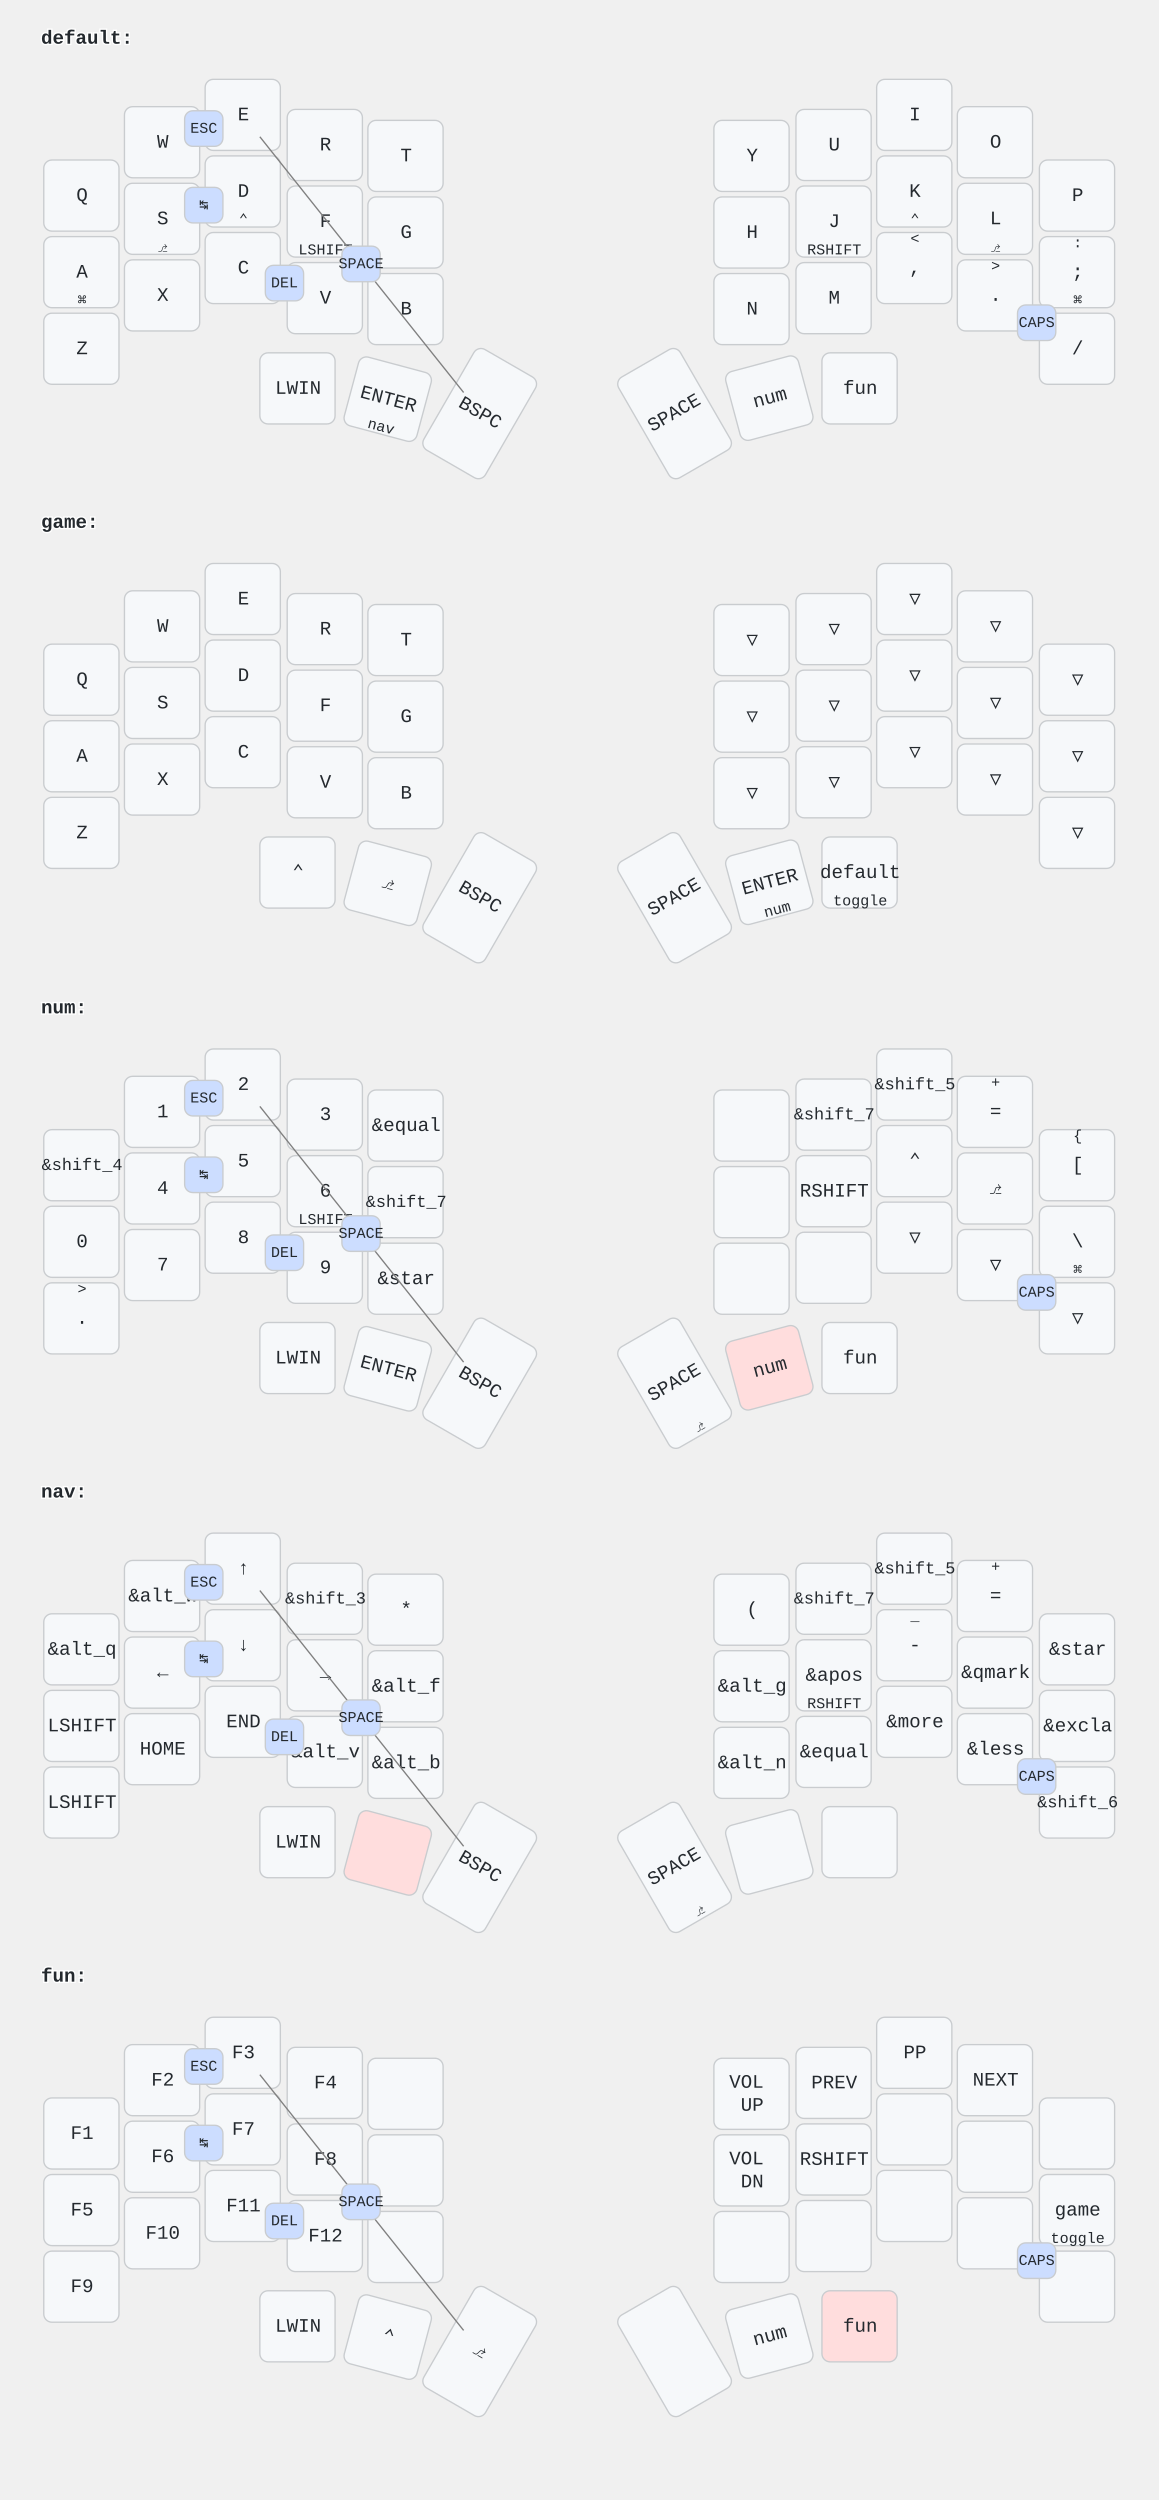
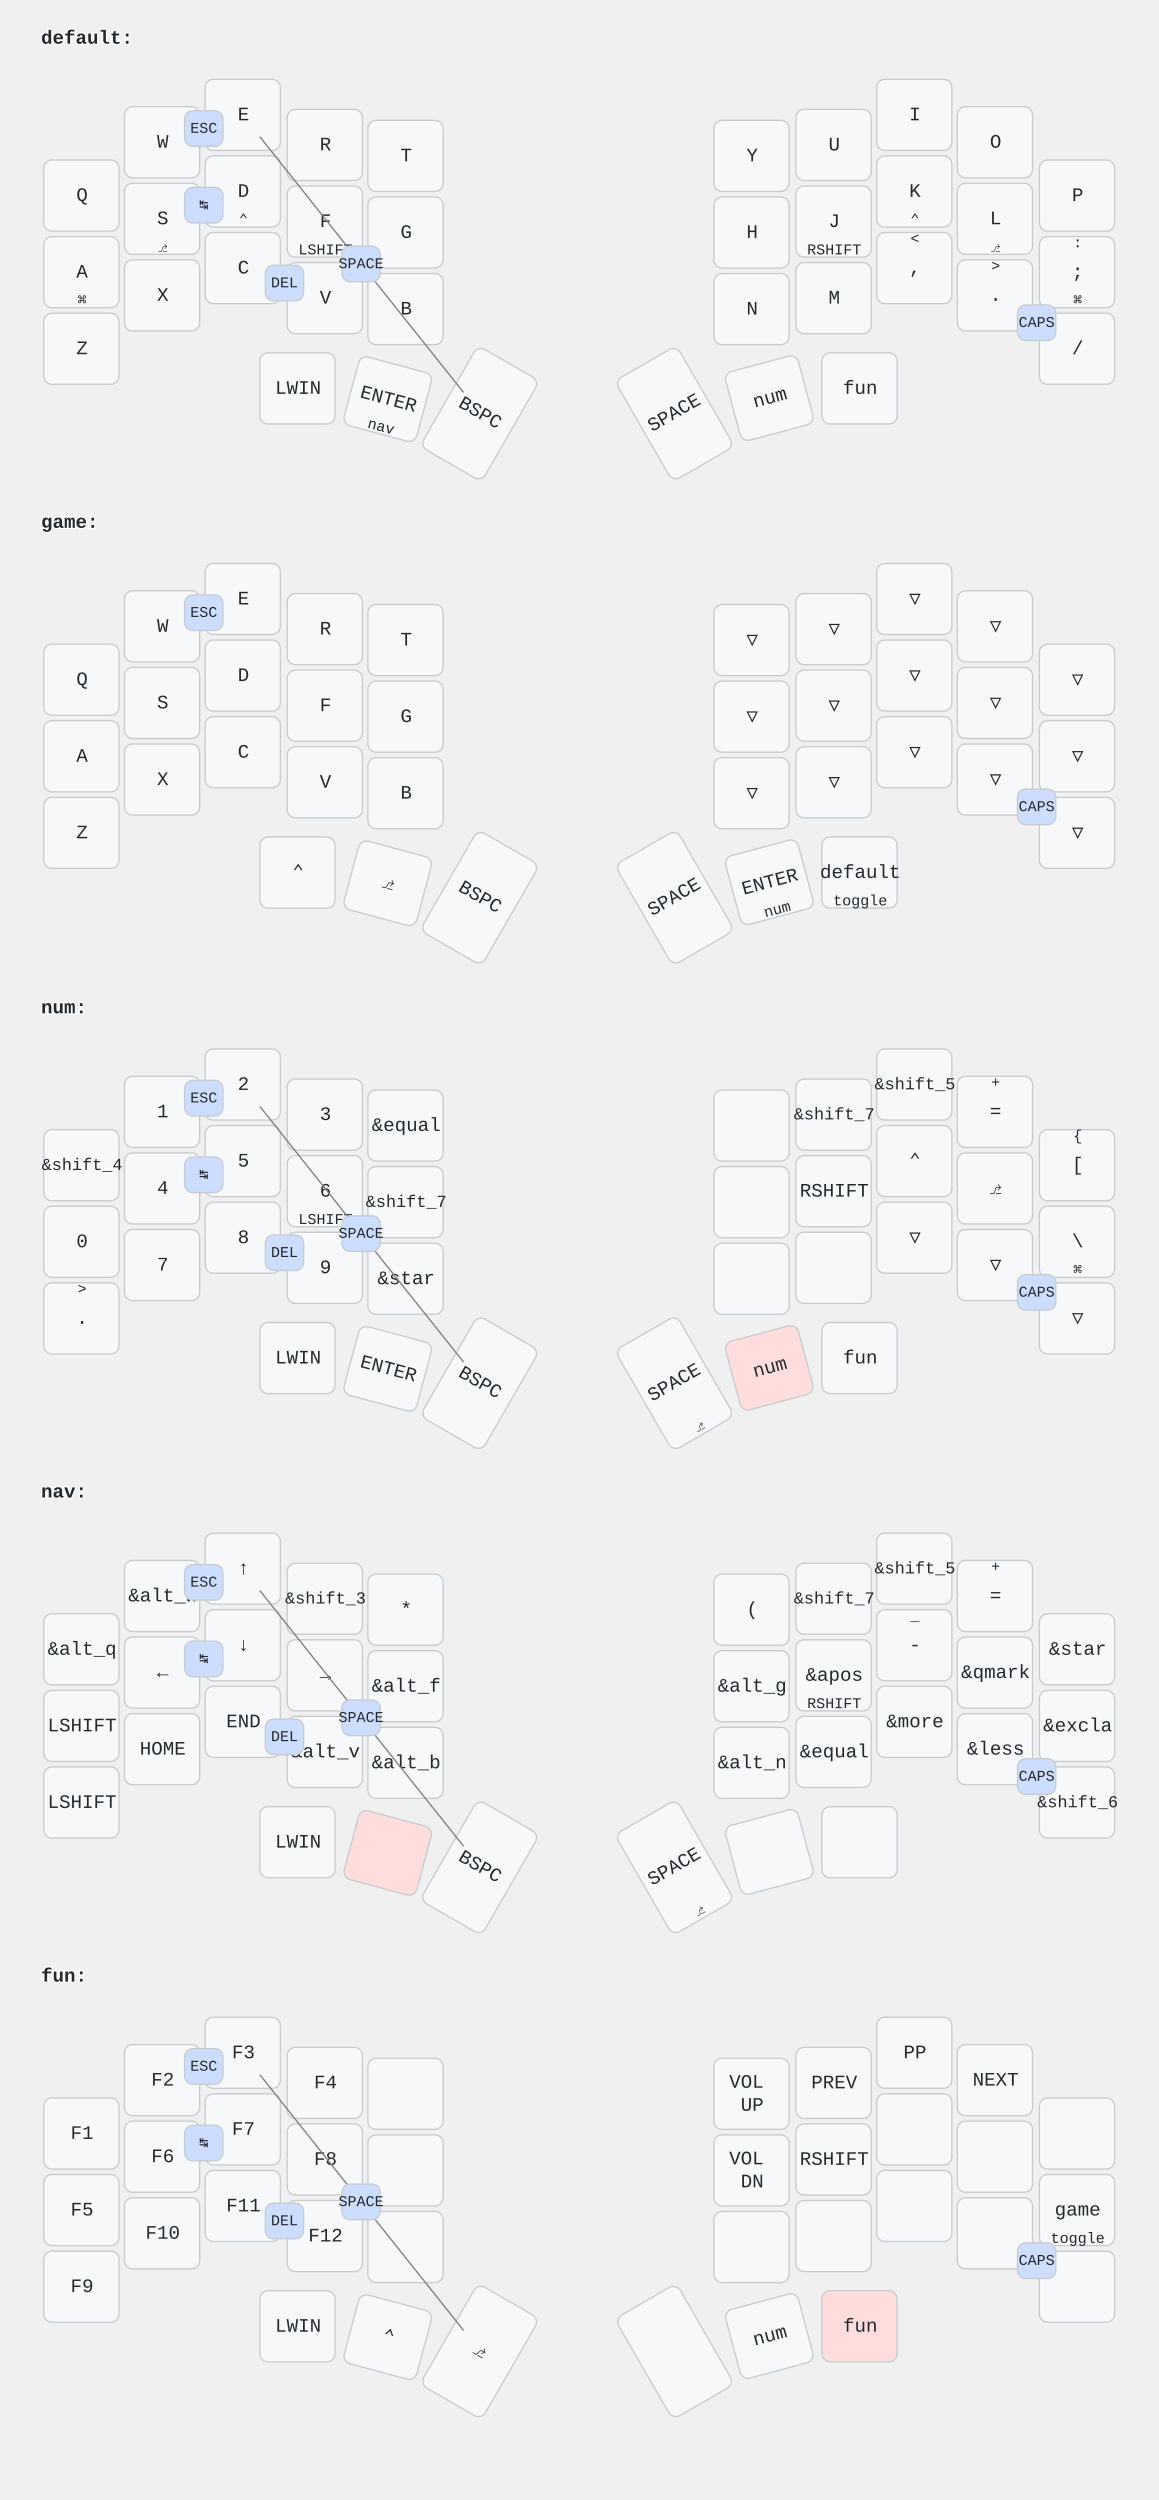
<svg xmlns="http://www.w3.org/2000/svg" width="847" height="1828" viewBox="0 0 847 1828" class="keymap">
  <style>/* font and background color specifications */
svg {
    font-family: SFMono-Regular,Consolas,Liberation Mono,Menlo,monospace;
    font-size: 14px;
    font-kerning: normal;
    text-rendering: optimizeLegibility;
    fill: #24292e;
}

/* default key styling */
rect {
    fill: #f6f8fa;
    stroke: #c9cccf;
    stroke-width: 1;
}

/* color accent for combo boxes */
rect.combo {
    fill: #cdf;
}

/* color accent for held keys */
rect.held, rect.combo.held {
    fill: #fdd;
}

/* color accent for ghost (optional) keys */
rect.ghost, rect.combo.ghost {
    fill: #ddd;
}

text {
    text-anchor: middle;
    dominant-baseline: middle;
}

/* styling for layer labels */
text.label {
    font-weight: bold;
    text-anchor: start;
    stroke: white;
    stroke-width: 2;
    paint-order: stroke;
}

/* styling for combo tap, and key hold/shifted label text */
text.combo, text.hold, text.shifted {
    font-size: 11px;
}

text.hold {
    text-anchor: middle;
    dominant-baseline: auto;
}

text.shifted {
    text-anchor: middle;
    dominant-baseline: hanging;
}

/* styling for hold/shifted label text in combo box */
text.combo.hold, text.combo.shifted {
    font-size: 8px;
}

/* styling for combo dendrons */
path {
    stroke-width: 1;
    stroke: gray;
    fill: none;
}
</style>
  <g transform="translate(30, 0)" class="layer-default">
    <text x="0" y="28" class="label" id="default">default:</text>
    <g transform="translate(0, 56)">
      <g transform="translate(30, 87)" class="key keypos-0">
        <rect rx="6" ry="6" x="-28" y="-26" width="55" height="52" class="key" />
        <text x="0" y="0" class="key tap">Q</text>
      </g>
      <g transform="translate(89, 48)" class="key keypos-1">
        <rect rx="6" ry="6" x="-28" y="-26" width="55" height="52" class="key" />
        <text x="0" y="0" class="key tap">W</text>
      </g>
      <g transform="translate(148, 28)" class="key keypos-2">
        <rect rx="6" ry="6" x="-28" y="-26" width="55" height="52" class="key" />
        <text x="0" y="0" class="key tap">E</text>
      </g>
      <g transform="translate(208, 50)" class="key keypos-3">
        <rect rx="6" ry="6" x="-28" y="-26" width="55" height="52" class="key" />
        <text x="0" y="0" class="key tap">R</text>
      </g>
      <g transform="translate(267, 58)" class="key keypos-4">
        <rect rx="6" ry="6" x="-28" y="-26" width="55" height="52" class="key" />
        <text x="0" y="0" class="key tap">T</text>
      </g>
      <g transform="translate(520, 58)" class="key keypos-5">
        <rect rx="6" ry="6" x="-28" y="-26" width="55" height="52" class="key" />
        <text x="0" y="0" class="key tap">Y</text>
      </g>
      <g transform="translate(580, 50)" class="key keypos-6">
        <rect rx="6" ry="6" x="-28" y="-26" width="55" height="52" class="key" />
        <text x="0" y="0" class="key tap">U</text>
      </g>
      <g transform="translate(639, 28)" class="key keypos-7">
        <rect rx="6" ry="6" x="-28" y="-26" width="55" height="52" class="key" />
        <text x="0" y="0" class="key tap">I</text>
      </g>
      <g transform="translate(698, 48)" class="key keypos-8">
        <rect rx="6" ry="6" x="-28" y="-26" width="55" height="52" class="key" />
        <text x="0" y="0" class="key tap">O</text>
      </g>
      <g transform="translate(758, 87)" class="key keypos-9">
        <rect rx="6" ry="6" x="-28" y="-26" width="55" height="52" class="key" />
        <text x="0" y="0" class="key tap">P</text>
      </g>
      <g transform="translate(30, 143)" class="key keypos-10">
        <rect rx="6" ry="6" x="-28" y="-26" width="55" height="52" class="key" />
        <text x="0" y="0" class="key tap">A</text>
        <text x="0" y="24" class="key hold">⌘</text>
      </g>
      <g transform="translate(89, 104)" class="key keypos-11">
        <rect rx="6" ry="6" x="-28" y="-26" width="55" height="52" class="key" />
        <text x="0" y="0" class="key tap">S</text>
        <text x="0" y="24" class="key hold">⎇</text>
      </g>
      <g transform="translate(148, 84)" class="key keypos-12">
        <rect rx="6" ry="6" x="-28" y="-26" width="55" height="52" class="key" />
        <text x="0" y="0" class="key tap">D</text>
        <text x="0" y="24" class="key hold">⌃</text>
      </g>
      <g transform="translate(208, 106)" class="key keypos-13">
        <rect rx="6" ry="6" x="-28" y="-26" width="55" height="52" class="key" />
        <text x="0" y="0" class="key tap">F</text>
        <text x="0" y="24" class="key hold">LSHIFT</text>
      </g>
      <g transform="translate(267, 114)" class="key keypos-14">
        <rect rx="6" ry="6" x="-28" y="-26" width="55" height="52" class="key" />
        <text x="0" y="0" class="key tap">G</text>
      </g>
      <g transform="translate(520, 114)" class="key keypos-15">
        <rect rx="6" ry="6" x="-28" y="-26" width="55" height="52" class="key" />
        <text x="0" y="0" class="key tap">H</text>
      </g>
      <g transform="translate(580, 106)" class="key keypos-16">
        <rect rx="6" ry="6" x="-28" y="-26" width="55" height="52" class="key" />
        <text x="0" y="0" class="key tap">J</text>
        <text x="0" y="24" class="key hold">RSHIFT</text>
      </g>
      <g transform="translate(639, 84)" class="key keypos-17">
        <rect rx="6" ry="6" x="-28" y="-26" width="55" height="52" class="key" />
        <text x="0" y="0" class="key tap">K</text>
        <text x="0" y="24" class="key hold">⌃</text>
      </g>
      <g transform="translate(698, 104)" class="key keypos-18">
        <rect rx="6" ry="6" x="-28" y="-26" width="55" height="52" class="key" />
        <text x="0" y="0" class="key tap">L</text>
        <text x="0" y="24" class="key hold">⎇</text>
      </g>
      <g transform="translate(758, 143)" class="key keypos-19">
        <rect rx="6" ry="6" x="-28" y="-26" width="55" height="52" class="key" />
        <text x="0" y="0" class="key tap">;</text>
        <text x="0" y="24" class="key hold">⌘</text>
        <text x="0" y="-24" class="key shifted">:</text>
      </g>
      <g transform="translate(30, 199)" class="key keypos-20">
        <rect rx="6" ry="6" x="-28" y="-26" width="55" height="52" class="key" />
        <text x="0" y="0" class="key tap">Z</text>
      </g>
      <g transform="translate(89, 160)" class="key keypos-21">
        <rect rx="6" ry="6" x="-28" y="-26" width="55" height="52" class="key" />
        <text x="0" y="0" class="key tap">X</text>
      </g>
      <g transform="translate(148, 140)" class="key keypos-22">
        <rect rx="6" ry="6" x="-28" y="-26" width="55" height="52" class="key" />
        <text x="0" y="0" class="key tap">C</text>
      </g>
      <g transform="translate(208, 162)" class="key keypos-23">
        <rect rx="6" ry="6" x="-28" y="-26" width="55" height="52" class="key" />
        <text x="0" y="0" class="key tap">V</text>
      </g>
      <g transform="translate(267, 170)" class="key keypos-24">
        <rect rx="6" ry="6" x="-28" y="-26" width="55" height="52" class="key" />
        <text x="0" y="0" class="key tap">B</text>
      </g>
      <g transform="translate(520, 170)" class="key keypos-25">
        <rect rx="6" ry="6" x="-28" y="-26" width="55" height="52" class="key" />
        <text x="0" y="0" class="key tap">N</text>
      </g>
      <g transform="translate(580, 162)" class="key keypos-26">
        <rect rx="6" ry="6" x="-28" y="-26" width="55" height="52" class="key" />
        <text x="0" y="0" class="key tap">M</text>
      </g>
      <g transform="translate(639, 140)" class="key keypos-27">
        <rect rx="6" ry="6" x="-28" y="-26" width="55" height="52" class="key" />
        <text x="0" y="0" class="key tap">,</text>
        <text x="0" y="-24" class="key shifted">&lt;</text>
      </g>
      <g transform="translate(698, 160)" class="key keypos-28">
        <rect rx="6" ry="6" x="-28" y="-26" width="55" height="52" class="key" />
        <text x="0" y="0" class="key tap">.</text>
        <text x="0" y="-24" class="key shifted">&gt;</text>
      </g>
      <g transform="translate(758, 199)" class="key keypos-29">
        <rect rx="6" ry="6" x="-28" y="-26" width="55" height="52" class="key" />
        <text x="0" y="0" class="key tap">/</text>
      </g>
      <g transform="translate(188, 228)" class="key keypos-30">
        <rect rx="6" ry="6" x="-28" y="-26" width="55" height="52" class="key" />
        <text x="0" y="0" class="key tap">LWIN</text>
      </g>
      <g transform="translate(254, 236) rotate(15.0)" class="key keypos-31">
        <rect rx="6" ry="6" x="-28" y="-26" width="55" height="52" class="key" />
        <text x="0" y="0" class="key tap">ENTER</text>
        <a href="#nav">
          <text x="0" y="24" class="key hold layer-activator">nav</text>
        </a>
      </g>
      <g transform="translate(321, 246) rotate(30.0)" class="key keypos-32">
        <rect rx="6" ry="6" x="-26" y="-42" width="52" height="85" class="key" />
        <text x="0" y="0" class="key tap">BSPC</text>
      </g>
      <g transform="translate(463, 246) rotate(-30.0)" class="key keypos-33">
        <rect rx="6" ry="6" x="-26" y="-42" width="52" height="85" class="key" />
        <text x="0" y="0" class="key tap">SPACE</text>
      </g>
      <g transform="translate(533, 235) rotate(-15.0)" class="key keypos-34">
        <rect rx="6" ry="6" x="-28" y="-26" width="55" height="52" class="key" />
        <a href="#num">
          <text x="0" y="0" class="key tap layer-activator">num</text>
        </a>
      </g>
      <g transform="translate(599, 228)" class="key keypos-35">
        <rect rx="6" ry="6" x="-28" y="-26" width="55" height="52" class="key" />
        <a href="#fun">
          <text x="0" y="0" class="key tap layer-activator">fun</text>
        </a>
      </g>
      <g class="combo combopos-0">
        <rect rx="6" ry="6" x="105" y="25" width="28" height="26" class="combo" />
        <text x="119" y="38" class="combo tap">ESC</text>
      </g>
      <g class="combo combopos-1">
        <rect rx="6" ry="6" x="105" y="81" width="28" height="26" class="combo" />
        <text x="119" y="94" class="combo tap">↹</text>
      </g>
      <g class="combo combopos-2">
        <rect rx="6" ry="6" x="714" y="167" width="28" height="26" class="combo" />
        <text x="728" y="180" class="combo tap">CAPS</text>
      </g>
      <g class="combo combopos-3">
        <rect rx="6" ry="6" x="164" y="138" width="28" height="26" class="combo" />
        <text x="178" y="151" class="combo tap">DEL</text>
      </g>
      <g class="combo combopos-4">
        <path d="M234,137 l-74,-93" class="combo" />
        <path d="M234,137 l75,94" class="combo" />
        <rect rx="6" ry="6" x="220" y="124" width="28" height="26" class="combo" />
        <text x="234" y="137" class="combo tap">SPACE</text>
      </g>
    </g>
  </g>
  <g transform="translate(30, 354)" class="layer-game">
    <text x="0" y="28" class="label" id="game">game:</text>
    <g transform="translate(0, 56)">
      <g transform="translate(30, 87)" class="key keypos-0">
        <rect rx="6" ry="6" x="-28" y="-26" width="55" height="52" class="key" />
        <text x="0" y="0" class="key tap">Q</text>
      </g>
      <g transform="translate(89, 48)" class="key keypos-1">
        <rect rx="6" ry="6" x="-28" y="-26" width="55" height="52" class="key" />
        <text x="0" y="0" class="key tap">W</text>
      </g>
      <g transform="translate(148, 28)" class="key keypos-2">
        <rect rx="6" ry="6" x="-28" y="-26" width="55" height="52" class="key" />
        <text x="0" y="0" class="key tap">E</text>
      </g>
      <g transform="translate(208, 50)" class="key keypos-3">
        <rect rx="6" ry="6" x="-28" y="-26" width="55" height="52" class="key" />
        <text x="0" y="0" class="key tap">R</text>
      </g>
      <g transform="translate(267, 58)" class="key keypos-4">
        <rect rx="6" ry="6" x="-28" y="-26" width="55" height="52" class="key" />
        <text x="0" y="0" class="key tap">T</text>
      </g>
      <g transform="translate(520, 58)" class="key trans keypos-5">
        <rect rx="6" ry="6" x="-28" y="-26" width="55" height="52" class="key trans" />
        <text x="0" y="0" class="key trans tap">▽</text>
      </g>
      <g transform="translate(580, 50)" class="key trans keypos-6">
        <rect rx="6" ry="6" x="-28" y="-26" width="55" height="52" class="key trans" />
        <text x="0" y="0" class="key trans tap">▽</text>
      </g>
      <g transform="translate(639, 28)" class="key trans keypos-7">
        <rect rx="6" ry="6" x="-28" y="-26" width="55" height="52" class="key trans" />
        <text x="0" y="0" class="key trans tap">▽</text>
      </g>
      <g transform="translate(698, 48)" class="key trans keypos-8">
        <rect rx="6" ry="6" x="-28" y="-26" width="55" height="52" class="key trans" />
        <text x="0" y="0" class="key trans tap">▽</text>
      </g>
      <g transform="translate(758, 87)" class="key trans keypos-9">
        <rect rx="6" ry="6" x="-28" y="-26" width="55" height="52" class="key trans" />
        <text x="0" y="0" class="key trans tap">▽</text>
      </g>
      <g transform="translate(30, 143)" class="key keypos-10">
        <rect rx="6" ry="6" x="-28" y="-26" width="55" height="52" class="key" />
        <text x="0" y="0" class="key tap">A</text>
      </g>
      <g transform="translate(89, 104)" class="key keypos-11">
        <rect rx="6" ry="6" x="-28" y="-26" width="55" height="52" class="key" />
        <text x="0" y="0" class="key tap">S</text>
      </g>
      <g transform="translate(148, 84)" class="key keypos-12">
        <rect rx="6" ry="6" x="-28" y="-26" width="55" height="52" class="key" />
        <text x="0" y="0" class="key tap">D</text>
      </g>
      <g transform="translate(208, 106)" class="key keypos-13">
        <rect rx="6" ry="6" x="-28" y="-26" width="55" height="52" class="key" />
        <text x="0" y="0" class="key tap">F</text>
      </g>
      <g transform="translate(267, 114)" class="key keypos-14">
        <rect rx="6" ry="6" x="-28" y="-26" width="55" height="52" class="key" />
        <text x="0" y="0" class="key tap">G</text>
      </g>
      <g transform="translate(520, 114)" class="key trans keypos-15">
        <rect rx="6" ry="6" x="-28" y="-26" width="55" height="52" class="key trans" />
        <text x="0" y="0" class="key trans tap">▽</text>
      </g>
      <g transform="translate(580, 106)" class="key trans keypos-16">
        <rect rx="6" ry="6" x="-28" y="-26" width="55" height="52" class="key trans" />
        <text x="0" y="0" class="key trans tap">▽</text>
      </g>
      <g transform="translate(639, 84)" class="key trans keypos-17">
        <rect rx="6" ry="6" x="-28" y="-26" width="55" height="52" class="key trans" />
        <text x="0" y="0" class="key trans tap">▽</text>
      </g>
      <g transform="translate(698, 104)" class="key trans keypos-18">
        <rect rx="6" ry="6" x="-28" y="-26" width="55" height="52" class="key trans" />
        <text x="0" y="0" class="key trans tap">▽</text>
      </g>
      <g transform="translate(758, 143)" class="key trans keypos-19">
        <rect rx="6" ry="6" x="-28" y="-26" width="55" height="52" class="key trans" />
        <text x="0" y="0" class="key trans tap">▽</text>
      </g>
      <g transform="translate(30, 199)" class="key keypos-20">
        <rect rx="6" ry="6" x="-28" y="-26" width="55" height="52" class="key" />
        <text x="0" y="0" class="key tap">Z</text>
      </g>
      <g transform="translate(89, 160)" class="key keypos-21">
        <rect rx="6" ry="6" x="-28" y="-26" width="55" height="52" class="key" />
        <text x="0" y="0" class="key tap">X</text>
      </g>
      <g transform="translate(148, 140)" class="key keypos-22">
        <rect rx="6" ry="6" x="-28" y="-26" width="55" height="52" class="key" />
        <text x="0" y="0" class="key tap">C</text>
      </g>
      <g transform="translate(208, 162)" class="key keypos-23">
        <rect rx="6" ry="6" x="-28" y="-26" width="55" height="52" class="key" />
        <text x="0" y="0" class="key tap">V</text>
      </g>
      <g transform="translate(267, 170)" class="key keypos-24">
        <rect rx="6" ry="6" x="-28" y="-26" width="55" height="52" class="key" />
        <text x="0" y="0" class="key tap">B</text>
      </g>
      <g transform="translate(520, 170)" class="key trans keypos-25">
        <rect rx="6" ry="6" x="-28" y="-26" width="55" height="52" class="key trans" />
        <text x="0" y="0" class="key trans tap">▽</text>
      </g>
      <g transform="translate(580, 162)" class="key trans keypos-26">
        <rect rx="6" ry="6" x="-28" y="-26" width="55" height="52" class="key trans" />
        <text x="0" y="0" class="key trans tap">▽</text>
      </g>
      <g transform="translate(639, 140)" class="key trans keypos-27">
        <rect rx="6" ry="6" x="-28" y="-26" width="55" height="52" class="key trans" />
        <text x="0" y="0" class="key trans tap">▽</text>
      </g>
      <g transform="translate(698, 160)" class="key trans keypos-28">
        <rect rx="6" ry="6" x="-28" y="-26" width="55" height="52" class="key trans" />
        <text x="0" y="0" class="key trans tap">▽</text>
      </g>
      <g transform="translate(758, 199)" class="key trans keypos-29">
        <rect rx="6" ry="6" x="-28" y="-26" width="55" height="52" class="key trans" />
        <text x="0" y="0" class="key trans tap">▽</text>
      </g>
      <g transform="translate(188, 228)" class="key keypos-30">
        <rect rx="6" ry="6" x="-28" y="-26" width="55" height="52" class="key" />
        <text x="0" y="0" class="key tap">⌃</text>
      </g>
      <g transform="translate(254, 236) rotate(15.0)" class="key keypos-31">
        <rect rx="6" ry="6" x="-28" y="-26" width="55" height="52" class="key" />
        <text x="0" y="0" class="key tap">⎇</text>
      </g>
      <g transform="translate(321, 246) rotate(30.0)" class="key keypos-32">
        <rect rx="6" ry="6" x="-26" y="-42" width="52" height="85" class="key" />
        <text x="0" y="0" class="key tap">BSPC</text>
      </g>
      <g transform="translate(463, 246) rotate(-30.0)" class="key keypos-33">
        <rect rx="6" ry="6" x="-26" y="-42" width="52" height="85" class="key" />
        <text x="0" y="0" class="key tap">SPACE</text>
      </g>
      <g transform="translate(533, 235) rotate(-15.0)" class="key keypos-34">
        <rect rx="6" ry="6" x="-28" y="-26" width="55" height="52" class="key" />
        <text x="0" y="0" class="key tap">ENTER</text>
        <a href="#num">
          <text x="0" y="24" class="key hold layer-activator">num</text>
        </a>
      </g>
      <g transform="translate(599, 228)" class="key keypos-35">
        <rect rx="6" ry="6" x="-28" y="-26" width="55" height="52" class="key" />
        <a href="#default">
          <text x="0" y="0" class="key tap layer-activator">default</text>
        </a>
        <text x="0" y="24" class="key hold">toggle</text>
      </g>
+       <g class="combo combopos-0">
+         <rect rx="6" ry="6" x="105" y="25" width="28" height="26" class="combo" />
+         <text x="119" y="38" class="combo tap">ESC</text>
+       </g>
+       <g class="combo combopos-1">
+         <rect rx="6" ry="6" x="714" y="167" width="28" height="26" class="combo" />
+         <text x="728" y="180" class="combo tap">CAPS</text>
+       </g>
    </g>
  </g>
  <g transform="translate(30, 709)" class="layer-num">
    <text x="0" y="28" class="label" id="num">num:</text>
    <g transform="translate(0, 56)">
      <g transform="translate(30, 87)" class="key keypos-0">
        <rect rx="6" ry="6" x="-28" y="-26" width="55" height="52" class="key" />
        <text x="0" y="0" class="key tap">
          <tspan style="font-size: 88%">&amp;shift_4</tspan>
        </text>
      </g>
      <g transform="translate(89, 48)" class="key keypos-1">
        <rect rx="6" ry="6" x="-28" y="-26" width="55" height="52" class="key" />
        <text x="0" y="0" class="key tap">1</text>
      </g>
      <g transform="translate(148, 28)" class="key keypos-2">
        <rect rx="6" ry="6" x="-28" y="-26" width="55" height="52" class="key" />
        <text x="0" y="0" class="key tap">2</text>
      </g>
      <g transform="translate(208, 50)" class="key keypos-3">
        <rect rx="6" ry="6" x="-28" y="-26" width="55" height="52" class="key" />
        <text x="0" y="0" class="key tap">3</text>
      </g>
      <g transform="translate(267, 58)" class="key keypos-4">
        <rect rx="6" ry="6" x="-28" y="-26" width="55" height="52" class="key" />
        <text x="0" y="0" class="key tap">&amp;equal</text>
      </g>
      <g transform="translate(520, 58)" class="key keypos-5">
        <rect rx="6" ry="6" x="-28" y="-26" width="55" height="52" class="key" />
      </g>
      <g transform="translate(580, 50)" class="key keypos-6">
        <rect rx="6" ry="6" x="-28" y="-26" width="55" height="52" class="key" />
        <text x="0" y="0" class="key tap">
          <tspan style="font-size: 88%">&amp;shift_7</tspan>
        </text>
      </g>
      <g transform="translate(639, 28)" class="key keypos-7">
        <rect rx="6" ry="6" x="-28" y="-26" width="55" height="52" class="key" />
        <text x="0" y="0" class="key tap">
          <tspan style="font-size: 88%">&amp;shift_5</tspan>
        </text>
      </g>
      <g transform="translate(698, 48)" class="key keypos-8">
        <rect rx="6" ry="6" x="-28" y="-26" width="55" height="52" class="key" />
        <text x="0" y="0" class="key tap">=</text>
        <text x="0" y="-24" class="key shifted">+</text>
      </g>
      <g transform="translate(758, 87)" class="key keypos-9">
        <rect rx="6" ry="6" x="-28" y="-26" width="55" height="52" class="key" />
        <text x="0" y="0" class="key tap">[</text>
        <text x="0" y="-24" class="key shifted">{</text>
      </g>
      <g transform="translate(30, 143)" class="key keypos-10">
        <rect rx="6" ry="6" x="-28" y="-26" width="55" height="52" class="key" />
        <text x="0" y="0" class="key tap">0</text>
      </g>
      <g transform="translate(89, 104)" class="key keypos-11">
        <rect rx="6" ry="6" x="-28" y="-26" width="55" height="52" class="key" />
        <text x="0" y="0" class="key tap">4</text>
      </g>
      <g transform="translate(148, 84)" class="key keypos-12">
        <rect rx="6" ry="6" x="-28" y="-26" width="55" height="52" class="key" />
        <text x="0" y="0" class="key tap">5</text>
      </g>
      <g transform="translate(208, 106)" class="key keypos-13">
        <rect rx="6" ry="6" x="-28" y="-26" width="55" height="52" class="key" />
        <text x="0" y="0" class="key tap">6</text>
        <text x="0" y="24" class="key hold">LSHIFT</text>
      </g>
      <g transform="translate(267, 114)" class="key keypos-14">
        <rect rx="6" ry="6" x="-28" y="-26" width="55" height="52" class="key" />
        <text x="0" y="0" class="key tap">
          <tspan style="font-size: 88%">&amp;shift_7</tspan>
        </text>
      </g>
      <g transform="translate(520, 114)" class="key keypos-15">
        <rect rx="6" ry="6" x="-28" y="-26" width="55" height="52" class="key" />
      </g>
      <g transform="translate(580, 106)" class="key keypos-16">
        <rect rx="6" ry="6" x="-28" y="-26" width="55" height="52" class="key" />
        <text x="0" y="0" class="key tap">RSHIFT</text>
      </g>
      <g transform="translate(639, 84)" class="key keypos-17">
        <rect rx="6" ry="6" x="-28" y="-26" width="55" height="52" class="key" />
        <text x="0" y="0" class="key tap">⌃</text>
      </g>
      <g transform="translate(698, 104)" class="key keypos-18">
        <rect rx="6" ry="6" x="-28" y="-26" width="55" height="52" class="key" />
        <text x="0" y="0" class="key tap">⎇</text>
      </g>
      <g transform="translate(758, 143)" class="key keypos-19">
        <rect rx="6" ry="6" x="-28" y="-26" width="55" height="52" class="key" />
        <text x="0" y="0" class="key tap">\</text>
        <text x="0" y="24" class="key hold">⌘</text>
      </g>
      <g transform="translate(30, 199)" class="key keypos-20">
        <rect rx="6" ry="6" x="-28" y="-26" width="55" height="52" class="key" />
        <text x="0" y="0" class="key tap">.</text>
        <text x="0" y="-24" class="key shifted">&gt;</text>
      </g>
      <g transform="translate(89, 160)" class="key keypos-21">
        <rect rx="6" ry="6" x="-28" y="-26" width="55" height="52" class="key" />
        <text x="0" y="0" class="key tap">7</text>
      </g>
      <g transform="translate(148, 140)" class="key keypos-22">
        <rect rx="6" ry="6" x="-28" y="-26" width="55" height="52" class="key" />
        <text x="0" y="0" class="key tap">8</text>
      </g>
      <g transform="translate(208, 162)" class="key keypos-23">
        <rect rx="6" ry="6" x="-28" y="-26" width="55" height="52" class="key" />
        <text x="0" y="0" class="key tap">9</text>
      </g>
      <g transform="translate(267, 170)" class="key keypos-24">
        <rect rx="6" ry="6" x="-28" y="-26" width="55" height="52" class="key" />
        <text x="0" y="0" class="key tap">&amp;star</text>
      </g>
      <g transform="translate(520, 170)" class="key keypos-25">
        <rect rx="6" ry="6" x="-28" y="-26" width="55" height="52" class="key" />
      </g>
      <g transform="translate(580, 162)" class="key keypos-26">
        <rect rx="6" ry="6" x="-28" y="-26" width="55" height="52" class="key" />
      </g>
      <g transform="translate(639, 140)" class="key trans keypos-27">
        <rect rx="6" ry="6" x="-28" y="-26" width="55" height="52" class="key trans" />
        <text x="0" y="0" class="key trans tap">▽</text>
      </g>
      <g transform="translate(698, 160)" class="key trans keypos-28">
        <rect rx="6" ry="6" x="-28" y="-26" width="55" height="52" class="key trans" />
        <text x="0" y="0" class="key trans tap">▽</text>
      </g>
      <g transform="translate(758, 199)" class="key trans keypos-29">
        <rect rx="6" ry="6" x="-28" y="-26" width="55" height="52" class="key trans" />
        <text x="0" y="0" class="key trans tap">▽</text>
      </g>
      <g transform="translate(188, 228)" class="key keypos-30">
        <rect rx="6" ry="6" x="-28" y="-26" width="55" height="52" class="key" />
        <text x="0" y="0" class="key tap">LWIN</text>
      </g>
      <g transform="translate(254, 236) rotate(15.0)" class="key keypos-31">
        <rect rx="6" ry="6" x="-28" y="-26" width="55" height="52" class="key" />
        <text x="0" y="0" class="key tap">ENTER</text>
      </g>
      <g transform="translate(321, 246) rotate(30.0)" class="key keypos-32">
        <rect rx="6" ry="6" x="-26" y="-42" width="52" height="85" class="key" />
        <text x="0" y="0" class="key tap">BSPC</text>
      </g>
      <g transform="translate(463, 246) rotate(-30.0)" class="key keypos-33">
        <rect rx="6" ry="6" x="-26" y="-42" width="52" height="85" class="key" />
        <text x="0" y="0" class="key tap">SPACE</text>
        <text x="0" y="40" class="key hold">⎇</text>
      </g>
      <g transform="translate(533, 235) rotate(-15.0)" class="key held keypos-34">
        <rect rx="6" ry="6" x="-28" y="-26" width="55" height="52" class="key held" />
        <a href="#num">
          <text x="0" y="0" class="key held tap layer-activator">num</text>
        </a>
      </g>
      <g transform="translate(599, 228)" class="key keypos-35">
        <rect rx="6" ry="6" x="-28" y="-26" width="55" height="52" class="key" />
        <a href="#fun">
          <text x="0" y="0" class="key tap layer-activator">fun</text>
        </a>
      </g>
      <g class="combo combopos-0">
        <rect rx="6" ry="6" x="105" y="25" width="28" height="26" class="combo" />
        <text x="119" y="38" class="combo tap">ESC</text>
      </g>
      <g class="combo combopos-1">
        <rect rx="6" ry="6" x="105" y="81" width="28" height="26" class="combo" />
        <text x="119" y="94" class="combo tap">↹</text>
      </g>
      <g class="combo combopos-2">
        <rect rx="6" ry="6" x="714" y="167" width="28" height="26" class="combo" />
        <text x="728" y="180" class="combo tap">CAPS</text>
      </g>
      <g class="combo combopos-3">
        <rect rx="6" ry="6" x="164" y="138" width="28" height="26" class="combo" />
        <text x="178" y="151" class="combo tap">DEL</text>
      </g>
      <g class="combo combopos-4">
        <path d="M234,137 l-74,-93" class="combo" />
        <path d="M234,137 l75,94" class="combo" />
        <rect rx="6" ry="6" x="220" y="124" width="28" height="26" class="combo" />
        <text x="234" y="137" class="combo tap">SPACE</text>
      </g>
    </g>
  </g>
  <g transform="translate(30, 1063)" class="layer-nav">
    <text x="0" y="28" class="label" id="nav">nav:</text>
    <g transform="translate(0, 56)">
      <g transform="translate(30, 87)" class="key keypos-0">
        <rect rx="6" ry="6" x="-28" y="-26" width="55" height="52" class="key" />
        <text x="0" y="0" class="key tap">&amp;alt_q</text>
      </g>
      <g transform="translate(89, 48)" class="key keypos-1">
        <rect rx="6" ry="6" x="-28" y="-26" width="55" height="52" class="key" />
        <text x="0" y="0" class="key tap">&amp;alt_w</text>
      </g>
      <g transform="translate(148, 28)" class="key keypos-2">
        <rect rx="6" ry="6" x="-28" y="-26" width="55" height="52" class="key" />
        <text x="0" y="0" class="key tap">↑</text>
      </g>
      <g transform="translate(208, 50)" class="key keypos-3">
        <rect rx="6" ry="6" x="-28" y="-26" width="55" height="52" class="key" />
        <text x="0" y="0" class="key tap">
          <tspan style="font-size: 88%">&amp;shift_3</tspan>
        </text>
      </g>
      <g transform="translate(267, 58)" class="key keypos-4">
        <rect rx="6" ry="6" x="-28" y="-26" width="55" height="52" class="key" />
        <text x="0" y="0" class="key tap">*</text>
      </g>
      <g transform="translate(520, 58)" class="key keypos-5">
        <rect rx="6" ry="6" x="-28" y="-26" width="55" height="52" class="key" />
        <text x="0" y="0" class="key tap">(</text>
      </g>
      <g transform="translate(580, 50)" class="key keypos-6">
        <rect rx="6" ry="6" x="-28" y="-26" width="55" height="52" class="key" />
        <text x="0" y="0" class="key tap">
          <tspan style="font-size: 88%">&amp;shift_7</tspan>
        </text>
      </g>
      <g transform="translate(639, 28)" class="key keypos-7">
        <rect rx="6" ry="6" x="-28" y="-26" width="55" height="52" class="key" />
        <text x="0" y="0" class="key tap">
          <tspan style="font-size: 88%">&amp;shift_5</tspan>
        </text>
      </g>
      <g transform="translate(698, 48)" class="key keypos-8">
        <rect rx="6" ry="6" x="-28" y="-26" width="55" height="52" class="key" />
        <text x="0" y="0" class="key tap">=</text>
        <text x="0" y="-24" class="key shifted">+</text>
      </g>
      <g transform="translate(758, 87)" class="key keypos-9">
        <rect rx="6" ry="6" x="-28" y="-26" width="55" height="52" class="key" />
        <text x="0" y="0" class="key tap">&amp;star</text>
      </g>
      <g transform="translate(30, 143)" class="key keypos-10">
        <rect rx="6" ry="6" x="-28" y="-26" width="55" height="52" class="key" />
        <text x="0" y="0" class="key tap">LSHIFT</text>
      </g>
      <g transform="translate(89, 104)" class="key keypos-11">
        <rect rx="6" ry="6" x="-28" y="-26" width="55" height="52" class="key" />
        <text x="0" y="0" class="key tap">←</text>
      </g>
      <g transform="translate(148, 84)" class="key keypos-12">
        <rect rx="6" ry="6" x="-28" y="-26" width="55" height="52" class="key" />
        <text x="0" y="0" class="key tap">↓</text>
      </g>
      <g transform="translate(208, 106)" class="key keypos-13">
        <rect rx="6" ry="6" x="-28" y="-26" width="55" height="52" class="key" />
        <text x="0" y="0" class="key tap">→</text>
      </g>
      <g transform="translate(267, 114)" class="key keypos-14">
        <rect rx="6" ry="6" x="-28" y="-26" width="55" height="52" class="key" />
        <text x="0" y="0" class="key tap">&amp;alt_f</text>
      </g>
      <g transform="translate(520, 114)" class="key keypos-15">
        <rect rx="6" ry="6" x="-28" y="-26" width="55" height="52" class="key" />
        <text x="0" y="0" class="key tap">&amp;alt_g</text>
      </g>
      <g transform="translate(580, 106)" class="key keypos-16">
        <rect rx="6" ry="6" x="-28" y="-26" width="55" height="52" class="key" />
        <text x="0" y="0" class="key tap">&amp;apos</text>
        <text x="0" y="24" class="key hold">RSHIFT</text>
      </g>
      <g transform="translate(639, 84)" class="key keypos-17">
        <rect rx="6" ry="6" x="-28" y="-26" width="55" height="52" class="key" />
        <text x="0" y="0" class="key tap">-</text>
        <text x="0" y="-24" class="key shifted">_</text>
      </g>
      <g transform="translate(698, 104)" class="key keypos-18">
        <rect rx="6" ry="6" x="-28" y="-26" width="55" height="52" class="key" />
        <text x="0" y="0" class="key tap">&amp;qmark</text>
      </g>
      <g transform="translate(758, 143)" class="key keypos-19">
        <rect rx="6" ry="6" x="-28" y="-26" width="55" height="52" class="key" />
        <text x="0" y="0" class="key tap">&amp;excla</text>
      </g>
      <g transform="translate(30, 199)" class="key keypos-20">
        <rect rx="6" ry="6" x="-28" y="-26" width="55" height="52" class="key" />
        <text x="0" y="0" class="key tap">LSHIFT</text>
      </g>
      <g transform="translate(89, 160)" class="key keypos-21">
        <rect rx="6" ry="6" x="-28" y="-26" width="55" height="52" class="key" />
        <text x="0" y="0" class="key tap">HOME</text>
      </g>
      <g transform="translate(148, 140)" class="key keypos-22">
        <rect rx="6" ry="6" x="-28" y="-26" width="55" height="52" class="key" />
        <text x="0" y="0" class="key tap">END</text>
      </g>
      <g transform="translate(208, 162)" class="key keypos-23">
        <rect rx="6" ry="6" x="-28" y="-26" width="55" height="52" class="key" />
        <text x="0" y="0" class="key tap">&amp;alt_v</text>
      </g>
      <g transform="translate(267, 170)" class="key keypos-24">
        <rect rx="6" ry="6" x="-28" y="-26" width="55" height="52" class="key" />
        <text x="0" y="0" class="key tap">&amp;alt_b</text>
      </g>
      <g transform="translate(520, 170)" class="key keypos-25">
        <rect rx="6" ry="6" x="-28" y="-26" width="55" height="52" class="key" />
        <text x="0" y="0" class="key tap">&amp;alt_n</text>
      </g>
      <g transform="translate(580, 162)" class="key keypos-26">
        <rect rx="6" ry="6" x="-28" y="-26" width="55" height="52" class="key" />
        <text x="0" y="0" class="key tap">&amp;equal</text>
      </g>
      <g transform="translate(639, 140)" class="key keypos-27">
        <rect rx="6" ry="6" x="-28" y="-26" width="55" height="52" class="key" />
        <text x="0" y="0" class="key tap">&amp;more</text>
      </g>
      <g transform="translate(698, 160)" class="key keypos-28">
        <rect rx="6" ry="6" x="-28" y="-26" width="55" height="52" class="key" />
        <text x="0" y="0" class="key tap">&amp;less</text>
      </g>
      <g transform="translate(758, 199)" class="key keypos-29">
        <rect rx="6" ry="6" x="-28" y="-26" width="55" height="52" class="key" />
        <text x="0" y="0" class="key tap">
          <tspan style="font-size: 88%">&amp;shift_6</tspan>
        </text>
      </g>
      <g transform="translate(188, 228)" class="key keypos-30">
        <rect rx="6" ry="6" x="-28" y="-26" width="55" height="52" class="key" />
        <text x="0" y="0" class="key tap">LWIN</text>
      </g>
      <g transform="translate(254, 236) rotate(15.0)" class="key held keypos-31">
        <rect rx="6" ry="6" x="-28" y="-26" width="55" height="52" class="key held" />
      </g>
      <g transform="translate(321, 246) rotate(30.0)" class="key keypos-32">
        <rect rx="6" ry="6" x="-26" y="-42" width="52" height="85" class="key" />
        <text x="0" y="0" class="key tap">BSPC</text>
      </g>
      <g transform="translate(463, 246) rotate(-30.0)" class="key keypos-33">
        <rect rx="6" ry="6" x="-26" y="-42" width="52" height="85" class="key" />
        <text x="0" y="0" class="key tap">SPACE</text>
        <text x="0" y="40" class="key hold">⎇</text>
      </g>
      <g transform="translate(533, 235) rotate(-15.0)" class="key keypos-34">
        <rect rx="6" ry="6" x="-28" y="-26" width="55" height="52" class="key" />
      </g>
      <g transform="translate(599, 228)" class="key keypos-35">
        <rect rx="6" ry="6" x="-28" y="-26" width="55" height="52" class="key" />
      </g>
      <g class="combo combopos-0">
        <rect rx="6" ry="6" x="105" y="25" width="28" height="26" class="combo" />
        <text x="119" y="38" class="combo tap">ESC</text>
      </g>
      <g class="combo combopos-1">
        <rect rx="6" ry="6" x="105" y="81" width="28" height="26" class="combo" />
        <text x="119" y="94" class="combo tap">↹</text>
      </g>
      <g class="combo combopos-2">
        <rect rx="6" ry="6" x="714" y="167" width="28" height="26" class="combo" />
        <text x="728" y="180" class="combo tap">CAPS</text>
      </g>
      <g class="combo combopos-3">
        <rect rx="6" ry="6" x="164" y="138" width="28" height="26" class="combo" />
        <text x="178" y="151" class="combo tap">DEL</text>
      </g>
      <g class="combo combopos-4">
        <path d="M234,137 l-74,-93" class="combo" />
        <path d="M234,137 l75,94" class="combo" />
        <rect rx="6" ry="6" x="220" y="124" width="28" height="26" class="combo" />
        <text x="234" y="137" class="combo tap">SPACE</text>
      </g>
    </g>
  </g>
  <g transform="translate(30, 1417)" class="layer-fun">
    <text x="0" y="28" class="label" id="fun">fun:</text>
    <g transform="translate(0, 56)">
      <g transform="translate(30, 87)" class="key keypos-0">
        <rect rx="6" ry="6" x="-28" y="-26" width="55" height="52" class="key" />
        <text x="0" y="0" class="key tap">F1</text>
      </g>
      <g transform="translate(89, 48)" class="key keypos-1">
        <rect rx="6" ry="6" x="-28" y="-26" width="55" height="52" class="key" />
        <text x="0" y="0" class="key tap">F2</text>
      </g>
      <g transform="translate(148, 28)" class="key keypos-2">
        <rect rx="6" ry="6" x="-28" y="-26" width="55" height="52" class="key" />
        <text x="0" y="0" class="key tap">F3</text>
      </g>
      <g transform="translate(208, 50)" class="key keypos-3">
        <rect rx="6" ry="6" x="-28" y="-26" width="55" height="52" class="key" />
        <text x="0" y="0" class="key tap">F4</text>
      </g>
      <g transform="translate(267, 58)" class="key keypos-4">
        <rect rx="6" ry="6" x="-28" y="-26" width="55" height="52" class="key" />
      </g>
      <g transform="translate(520, 58)" class="key keypos-5">
        <rect rx="6" ry="6" x="-28" y="-26" width="55" height="52" class="key" />
        <text x="0" y="0" class="key tap">
          <tspan x="0" dy="-0.6em">VOL</tspan>
          <tspan x="0" dy="1.2em">UP</tspan>
        </text>
      </g>
      <g transform="translate(580, 50)" class="key keypos-6">
        <rect rx="6" ry="6" x="-28" y="-26" width="55" height="52" class="key" />
        <text x="0" y="0" class="key tap">PREV</text>
      </g>
      <g transform="translate(639, 28)" class="key keypos-7">
        <rect rx="6" ry="6" x="-28" y="-26" width="55" height="52" class="key" />
        <text x="0" y="0" class="key tap">PP</text>
      </g>
      <g transform="translate(698, 48)" class="key keypos-8">
        <rect rx="6" ry="6" x="-28" y="-26" width="55" height="52" class="key" />
        <text x="0" y="0" class="key tap">NEXT</text>
      </g>
      <g transform="translate(758, 87)" class="key keypos-9">
        <rect rx="6" ry="6" x="-28" y="-26" width="55" height="52" class="key" />
      </g>
      <g transform="translate(30, 143)" class="key keypos-10">
        <rect rx="6" ry="6" x="-28" y="-26" width="55" height="52" class="key" />
        <text x="0" y="0" class="key tap">F5</text>
      </g>
      <g transform="translate(89, 104)" class="key keypos-11">
        <rect rx="6" ry="6" x="-28" y="-26" width="55" height="52" class="key" />
        <text x="0" y="0" class="key tap">F6</text>
      </g>
      <g transform="translate(148, 84)" class="key keypos-12">
        <rect rx="6" ry="6" x="-28" y="-26" width="55" height="52" class="key" />
        <text x="0" y="0" class="key tap">F7</text>
      </g>
      <g transform="translate(208, 106)" class="key keypos-13">
        <rect rx="6" ry="6" x="-28" y="-26" width="55" height="52" class="key" />
        <text x="0" y="0" class="key tap">F8</text>
      </g>
      <g transform="translate(267, 114)" class="key keypos-14">
        <rect rx="6" ry="6" x="-28" y="-26" width="55" height="52" class="key" />
      </g>
      <g transform="translate(520, 114)" class="key keypos-15">
        <rect rx="6" ry="6" x="-28" y="-26" width="55" height="52" class="key" />
        <text x="0" y="0" class="key tap">
          <tspan x="0" dy="-0.6em">VOL</tspan>
          <tspan x="0" dy="1.2em">DN</tspan>
        </text>
      </g>
      <g transform="translate(580, 106)" class="key keypos-16">
        <rect rx="6" ry="6" x="-28" y="-26" width="55" height="52" class="key" />
        <text x="0" y="0" class="key tap">RSHIFT</text>
      </g>
      <g transform="translate(639, 84)" class="key keypos-17">
        <rect rx="6" ry="6" x="-28" y="-26" width="55" height="52" class="key" />
      </g>
      <g transform="translate(698, 104)" class="key keypos-18">
        <rect rx="6" ry="6" x="-28" y="-26" width="55" height="52" class="key" />
      </g>
      <g transform="translate(758, 143)" class="key keypos-19">
        <rect rx="6" ry="6" x="-28" y="-26" width="55" height="52" class="key" />
        <a href="#game">
          <text x="0" y="0" class="key tap layer-activator">game</text>
        </a>
        <text x="0" y="24" class="key hold">toggle</text>
      </g>
      <g transform="translate(30, 199)" class="key keypos-20">
        <rect rx="6" ry="6" x="-28" y="-26" width="55" height="52" class="key" />
        <text x="0" y="0" class="key tap">F9</text>
      </g>
      <g transform="translate(89, 160)" class="key keypos-21">
        <rect rx="6" ry="6" x="-28" y="-26" width="55" height="52" class="key" />
        <text x="0" y="0" class="key tap">F10</text>
      </g>
      <g transform="translate(148, 140)" class="key keypos-22">
        <rect rx="6" ry="6" x="-28" y="-26" width="55" height="52" class="key" />
        <text x="0" y="0" class="key tap">F11</text>
      </g>
      <g transform="translate(208, 162)" class="key keypos-23">
        <rect rx="6" ry="6" x="-28" y="-26" width="55" height="52" class="key" />
        <text x="0" y="0" class="key tap">F12</text>
      </g>
      <g transform="translate(267, 170)" class="key keypos-24">
        <rect rx="6" ry="6" x="-28" y="-26" width="55" height="52" class="key" />
      </g>
      <g transform="translate(520, 170)" class="key keypos-25">
        <rect rx="6" ry="6" x="-28" y="-26" width="55" height="52" class="key" />
      </g>
      <g transform="translate(580, 162)" class="key keypos-26">
        <rect rx="6" ry="6" x="-28" y="-26" width="55" height="52" class="key" />
      </g>
      <g transform="translate(639, 140)" class="key keypos-27">
        <rect rx="6" ry="6" x="-28" y="-26" width="55" height="52" class="key" />
      </g>
      <g transform="translate(698, 160)" class="key keypos-28">
        <rect rx="6" ry="6" x="-28" y="-26" width="55" height="52" class="key" />
      </g>
      <g transform="translate(758, 199)" class="key keypos-29">
        <rect rx="6" ry="6" x="-28" y="-26" width="55" height="52" class="key" />
      </g>
      <g transform="translate(188, 228)" class="key keypos-30">
        <rect rx="6" ry="6" x="-28" y="-26" width="55" height="52" class="key" />
        <text x="0" y="0" class="key tap">LWIN</text>
      </g>
      <g transform="translate(254, 236) rotate(15.0)" class="key keypos-31">
        <rect rx="6" ry="6" x="-28" y="-26" width="55" height="52" class="key" />
        <text x="0" y="0" class="key tap">⌃</text>
      </g>
      <g transform="translate(321, 246) rotate(30.0)" class="key keypos-32">
        <rect rx="6" ry="6" x="-26" y="-42" width="52" height="85" class="key" />
        <text x="0" y="0" class="key tap">⎇</text>
      </g>
      <g transform="translate(463, 246) rotate(-30.0)" class="key keypos-33">
        <rect rx="6" ry="6" x="-26" y="-42" width="52" height="85" class="key" />
      </g>
      <g transform="translate(533, 235) rotate(-15.0)" class="key keypos-34">
        <rect rx="6" ry="6" x="-28" y="-26" width="55" height="52" class="key" />
        <a href="#num">
          <text x="0" y="0" class="key tap layer-activator">num</text>
        </a>
      </g>
      <g transform="translate(599, 228)" class="key held keypos-35">
        <rect rx="6" ry="6" x="-28" y="-26" width="55" height="52" class="key held" />
        <a href="#fun">
          <text x="0" y="0" class="key held tap layer-activator">fun</text>
        </a>
      </g>
      <g class="combo combopos-0">
        <rect rx="6" ry="6" x="105" y="25" width="28" height="26" class="combo" />
        <text x="119" y="38" class="combo tap">ESC</text>
      </g>
      <g class="combo combopos-1">
        <rect rx="6" ry="6" x="105" y="81" width="28" height="26" class="combo" />
        <text x="119" y="94" class="combo tap">↹</text>
      </g>
      <g class="combo combopos-2">
        <rect rx="6" ry="6" x="714" y="167" width="28" height="26" class="combo" />
        <text x="728" y="180" class="combo tap">CAPS</text>
      </g>
      <g class="combo combopos-3">
        <rect rx="6" ry="6" x="164" y="138" width="28" height="26" class="combo" />
        <text x="178" y="151" class="combo tap">DEL</text>
      </g>
      <g class="combo combopos-4">
        <path d="M234,137 l-74,-93" class="combo" />
        <path d="M234,137 l75,94" class="combo" />
        <rect rx="6" ry="6" x="220" y="124" width="28" height="26" class="combo" />
        <text x="234" y="137" class="combo tap">SPACE</text>
      </g>
    </g>
  </g>
</svg>
